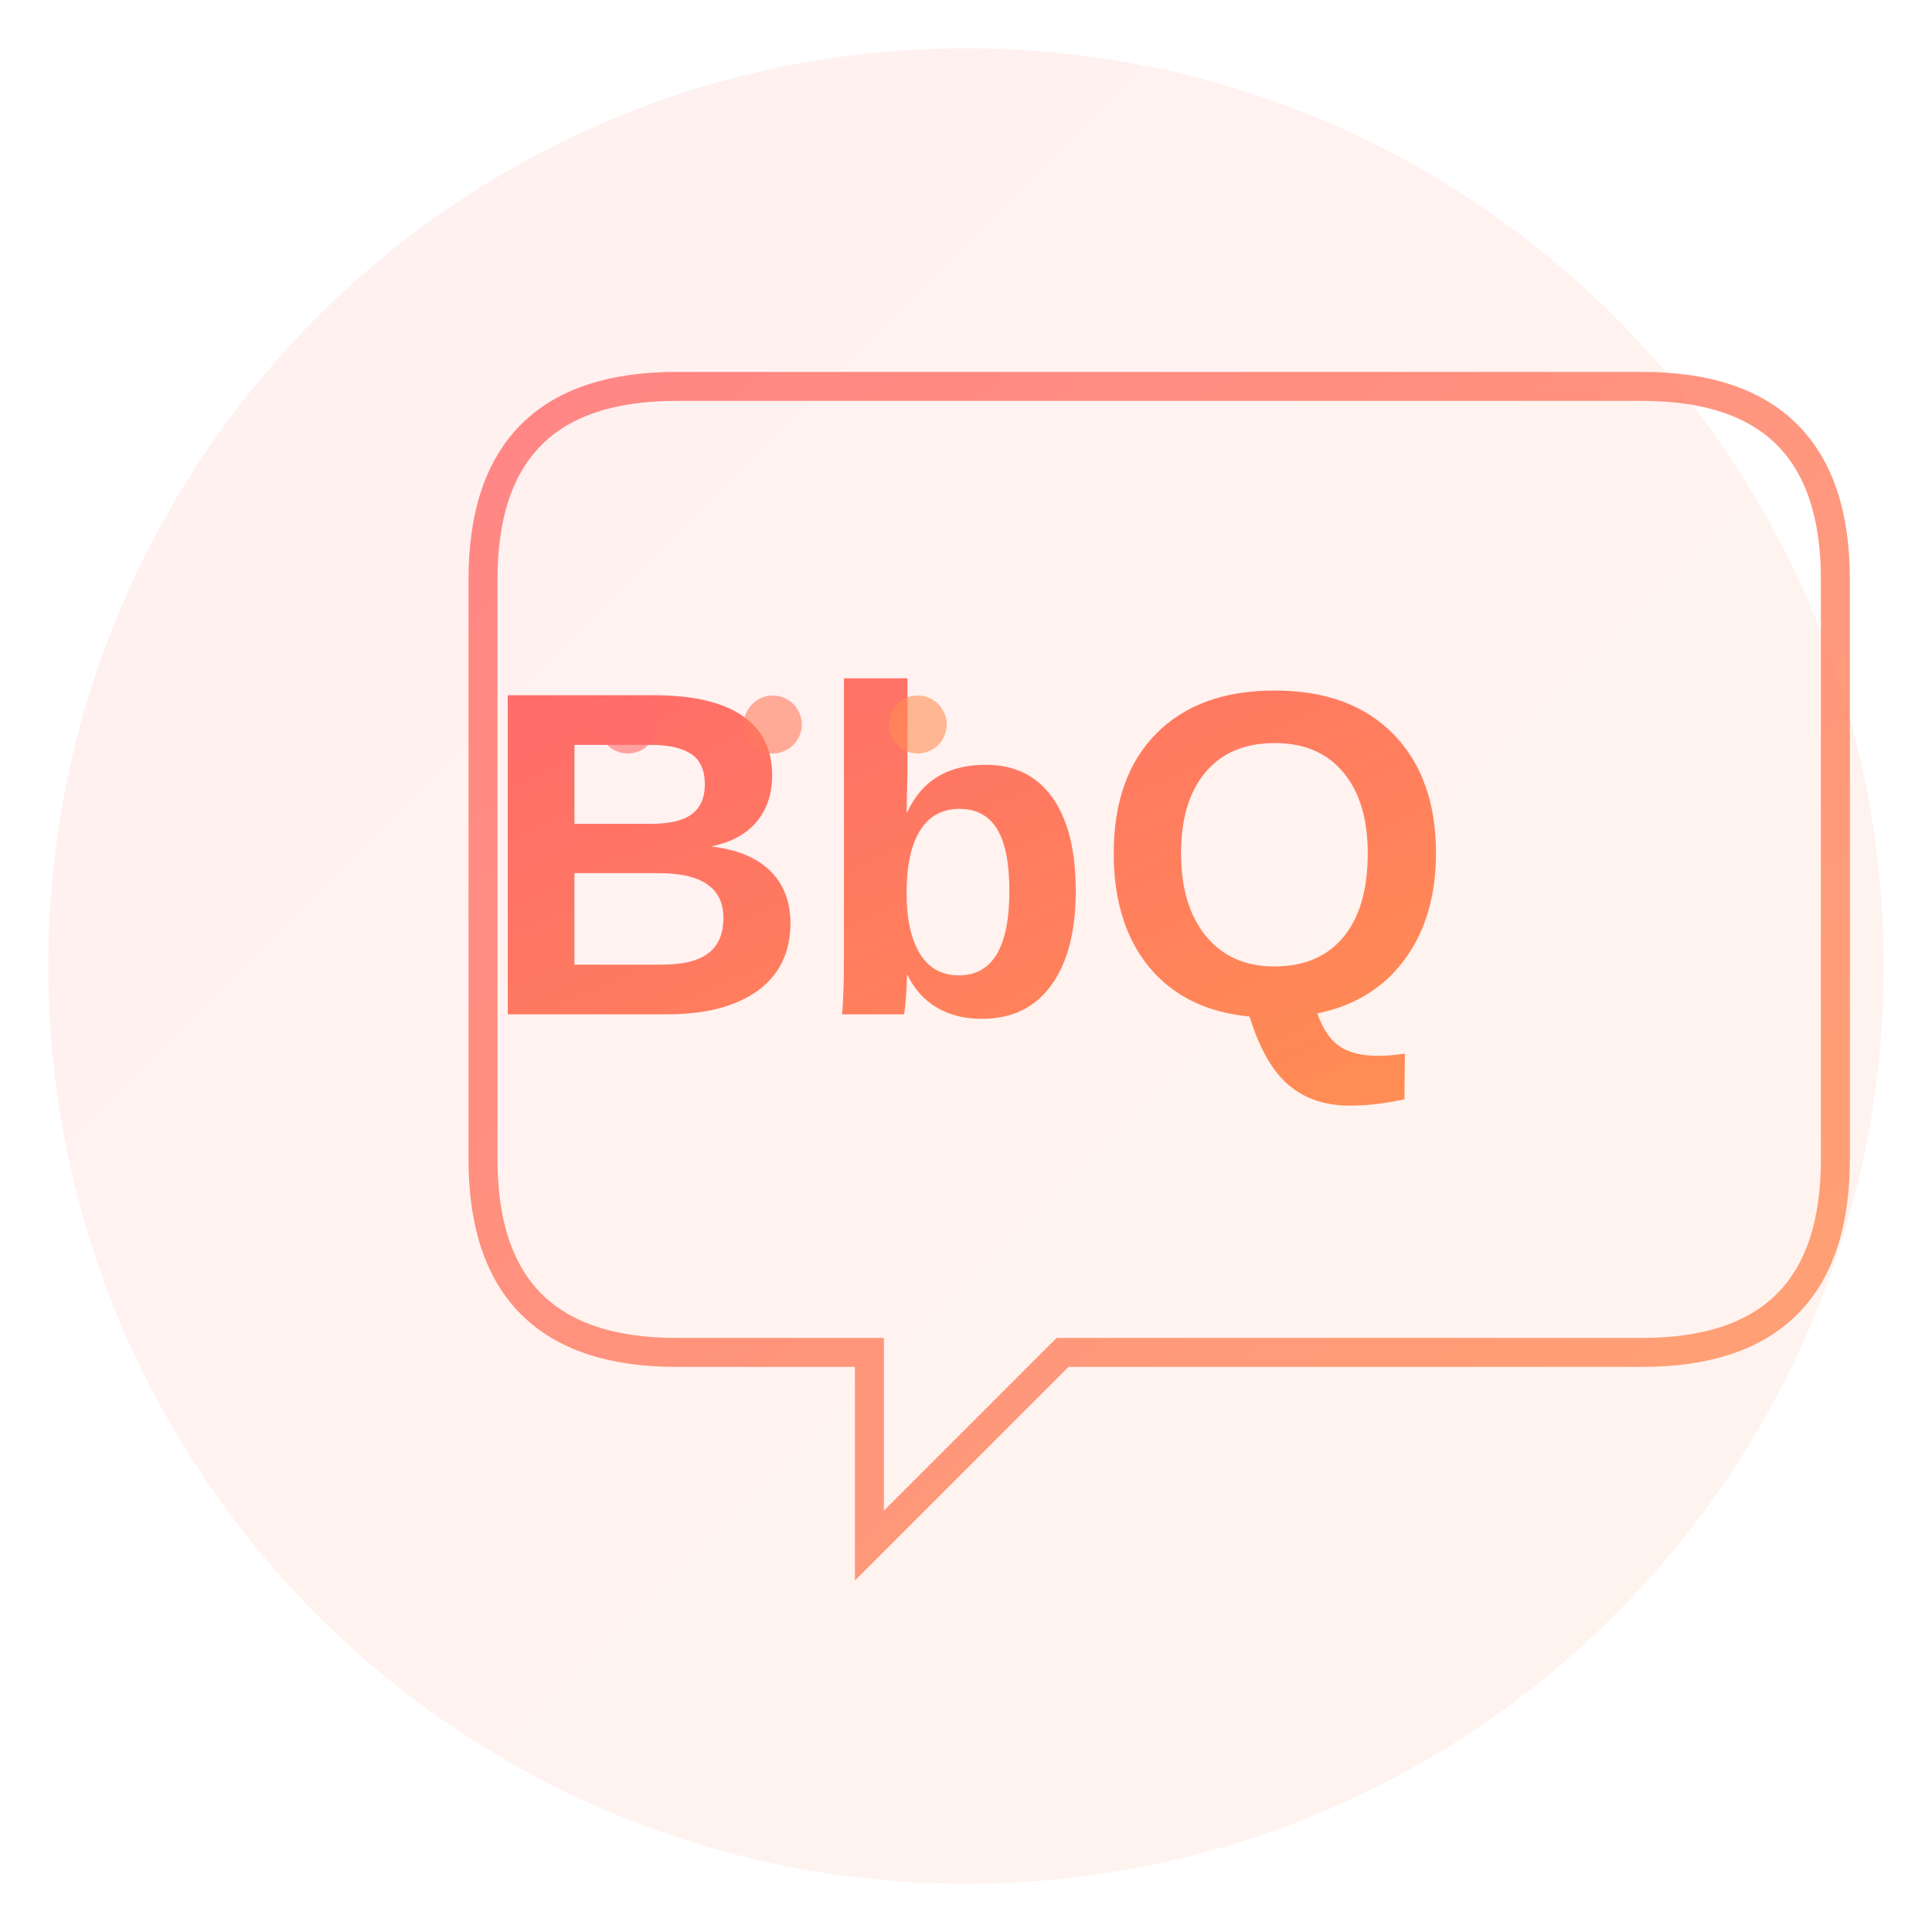
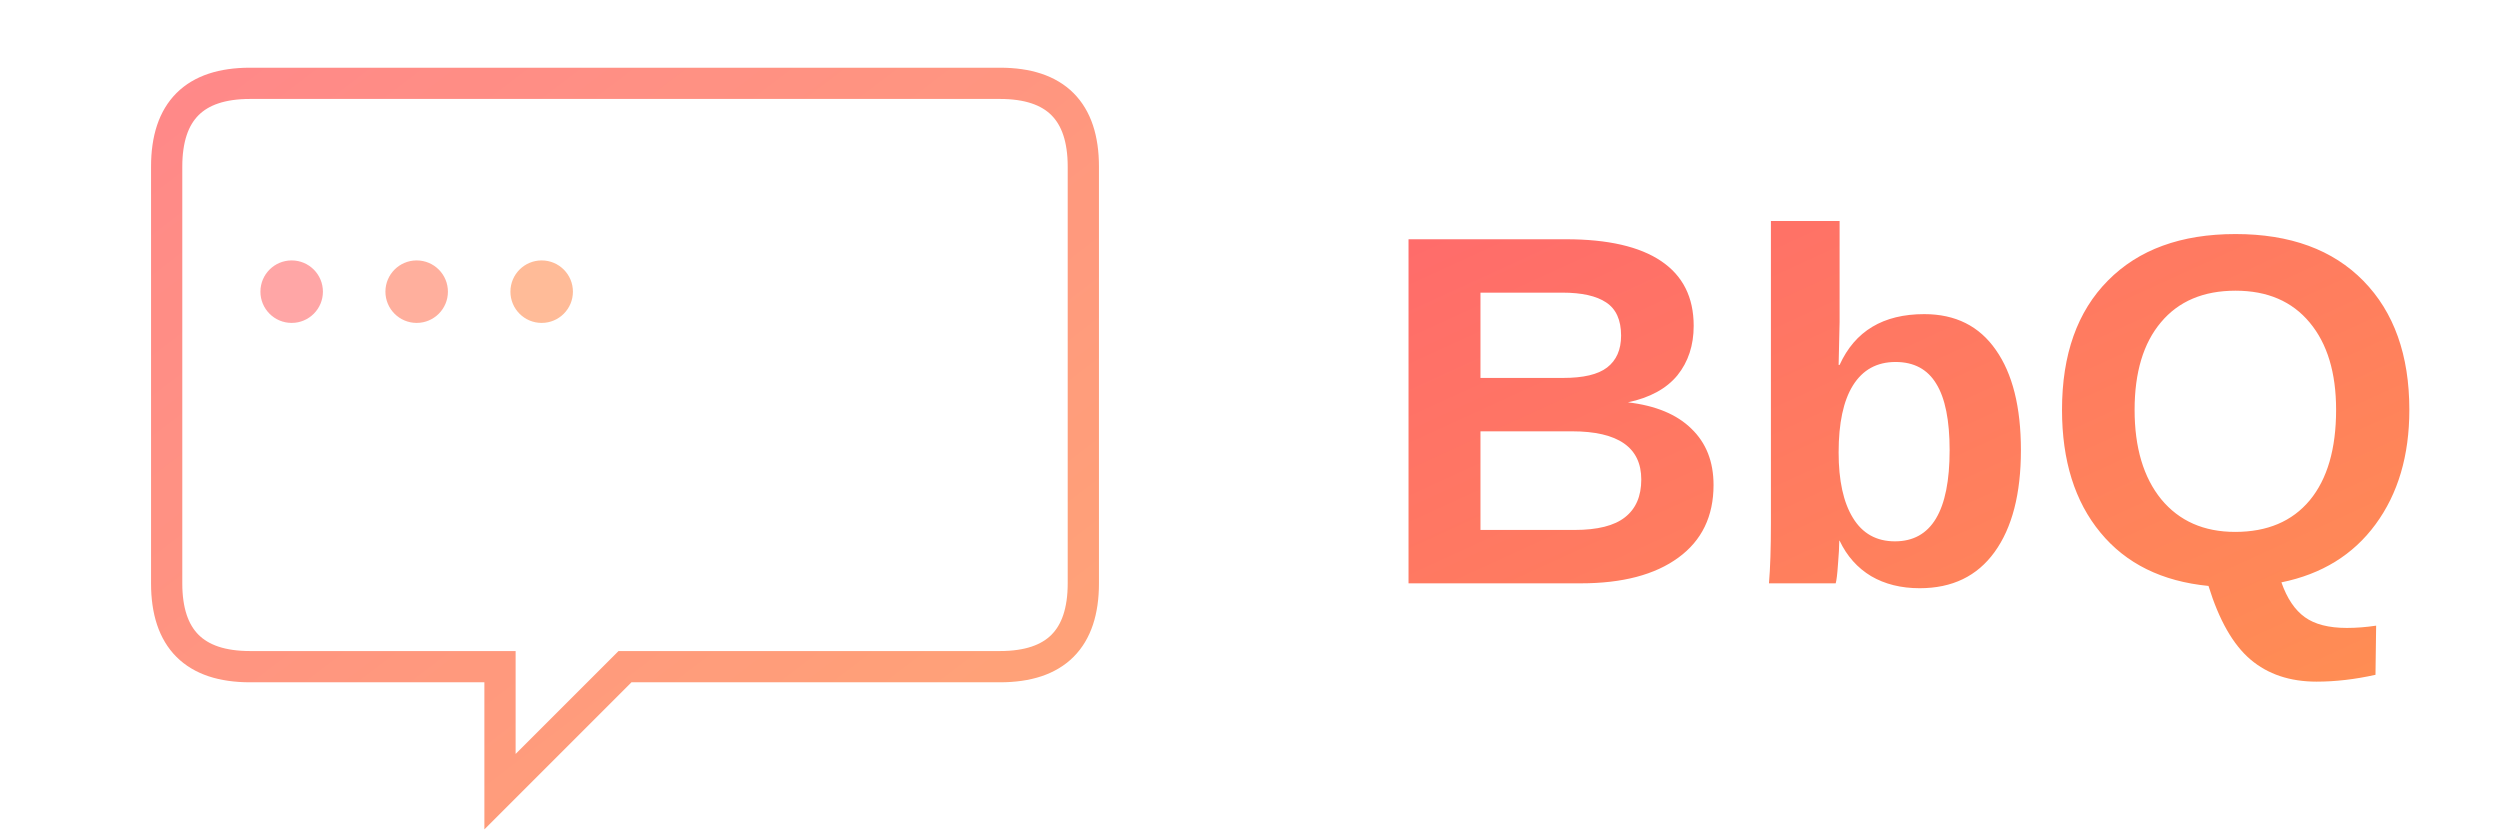
- <svg xmlns="http://www.w3.org/2000/svg" viewBox="0 0 200 200" width="200" height="200">
+ <svg xmlns="http://www.w3.org/2000/svg" viewBox="0 0 120 40">
  <defs>
    <linearGradient id="grad1" x1="0%" y1="0%" x2="100%" y2="100%">
      <stop offset="0%" style="stop-color:#FF6B6B;stop-opacity:1" />
      <stop offset="100%" style="stop-color:#FF8E53;stop-opacity:1" />
    </linearGradient>
  </defs>
-   <circle cx="100" cy="100" r="95" fill="url(#grad1)" opacity="0.1" />
-   <path d="M 50 60 Q 50 40, 70 40 L 170 40 Q 190 40, 190 60 L 190 120 Q 190 140, 170 140 L 110 140 L 90 160 L 90 140 L 70 140 Q 50 140, 50 120 Z" fill="none" stroke="url(#grad1)" stroke-width="3" opacity="0.8" />
-   <text x="100" y="105" font-family="Arial, sans-serif" font-size="48" font-weight="bold" text-anchor="middle" fill="url(#grad1)">BbQ</text>
-   <circle cx="65" cy="75" r="3" fill="#FF6B6B" opacity="0.6" />
-   <circle cx="80" cy="75" r="3" fill="#FF7A5C" opacity="0.6" />
-   <circle cx="95" cy="75" r="3" fill="#FF8E53" opacity="0.6" />
+   <path d="M 8 8 Q 8 4, 12 4 L 48 4 Q 52 4, 52 8 L 52 28 Q 52 32, 48 32 L 30 32 L 24 38 L 24 32 L 12 32 Q 8 32, 8 28 Z" fill="none" stroke="url(#grad1)" stroke-width="1.5" opacity="0.8" />
+   <text x="66" y="28" font-family="Arial, sans-serif" font-size="24" font-weight="bold" fill="url(#grad1)">BbQ</text>
+   <circle cx="14" cy="14" r="1.5" fill="#FF6B6B" opacity="0.6" />
+   <circle cx="20" cy="14" r="1.5" fill="#FF7A5C" opacity="0.6" />
+   <circle cx="26" cy="14" r="1.5" fill="#FF8E53" opacity="0.6" />
</svg>
